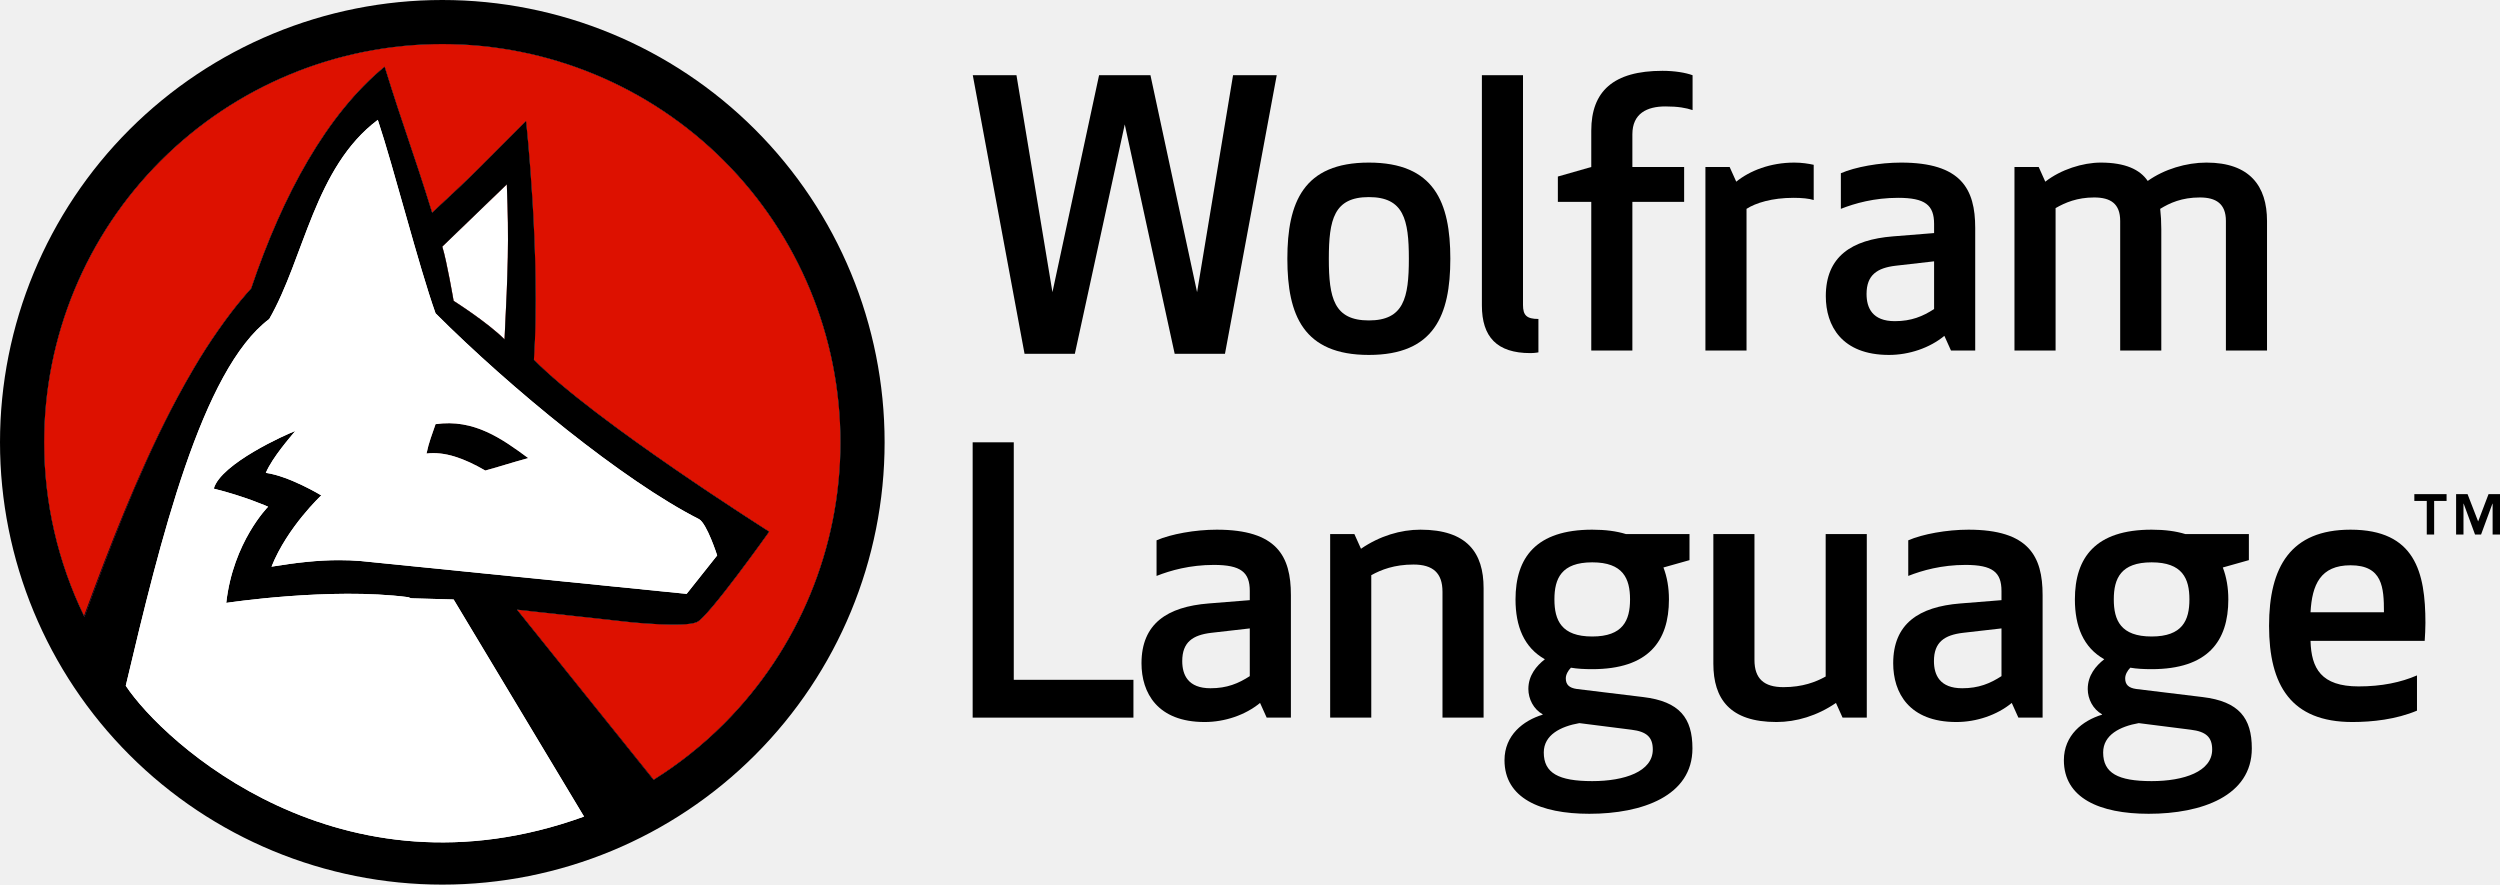
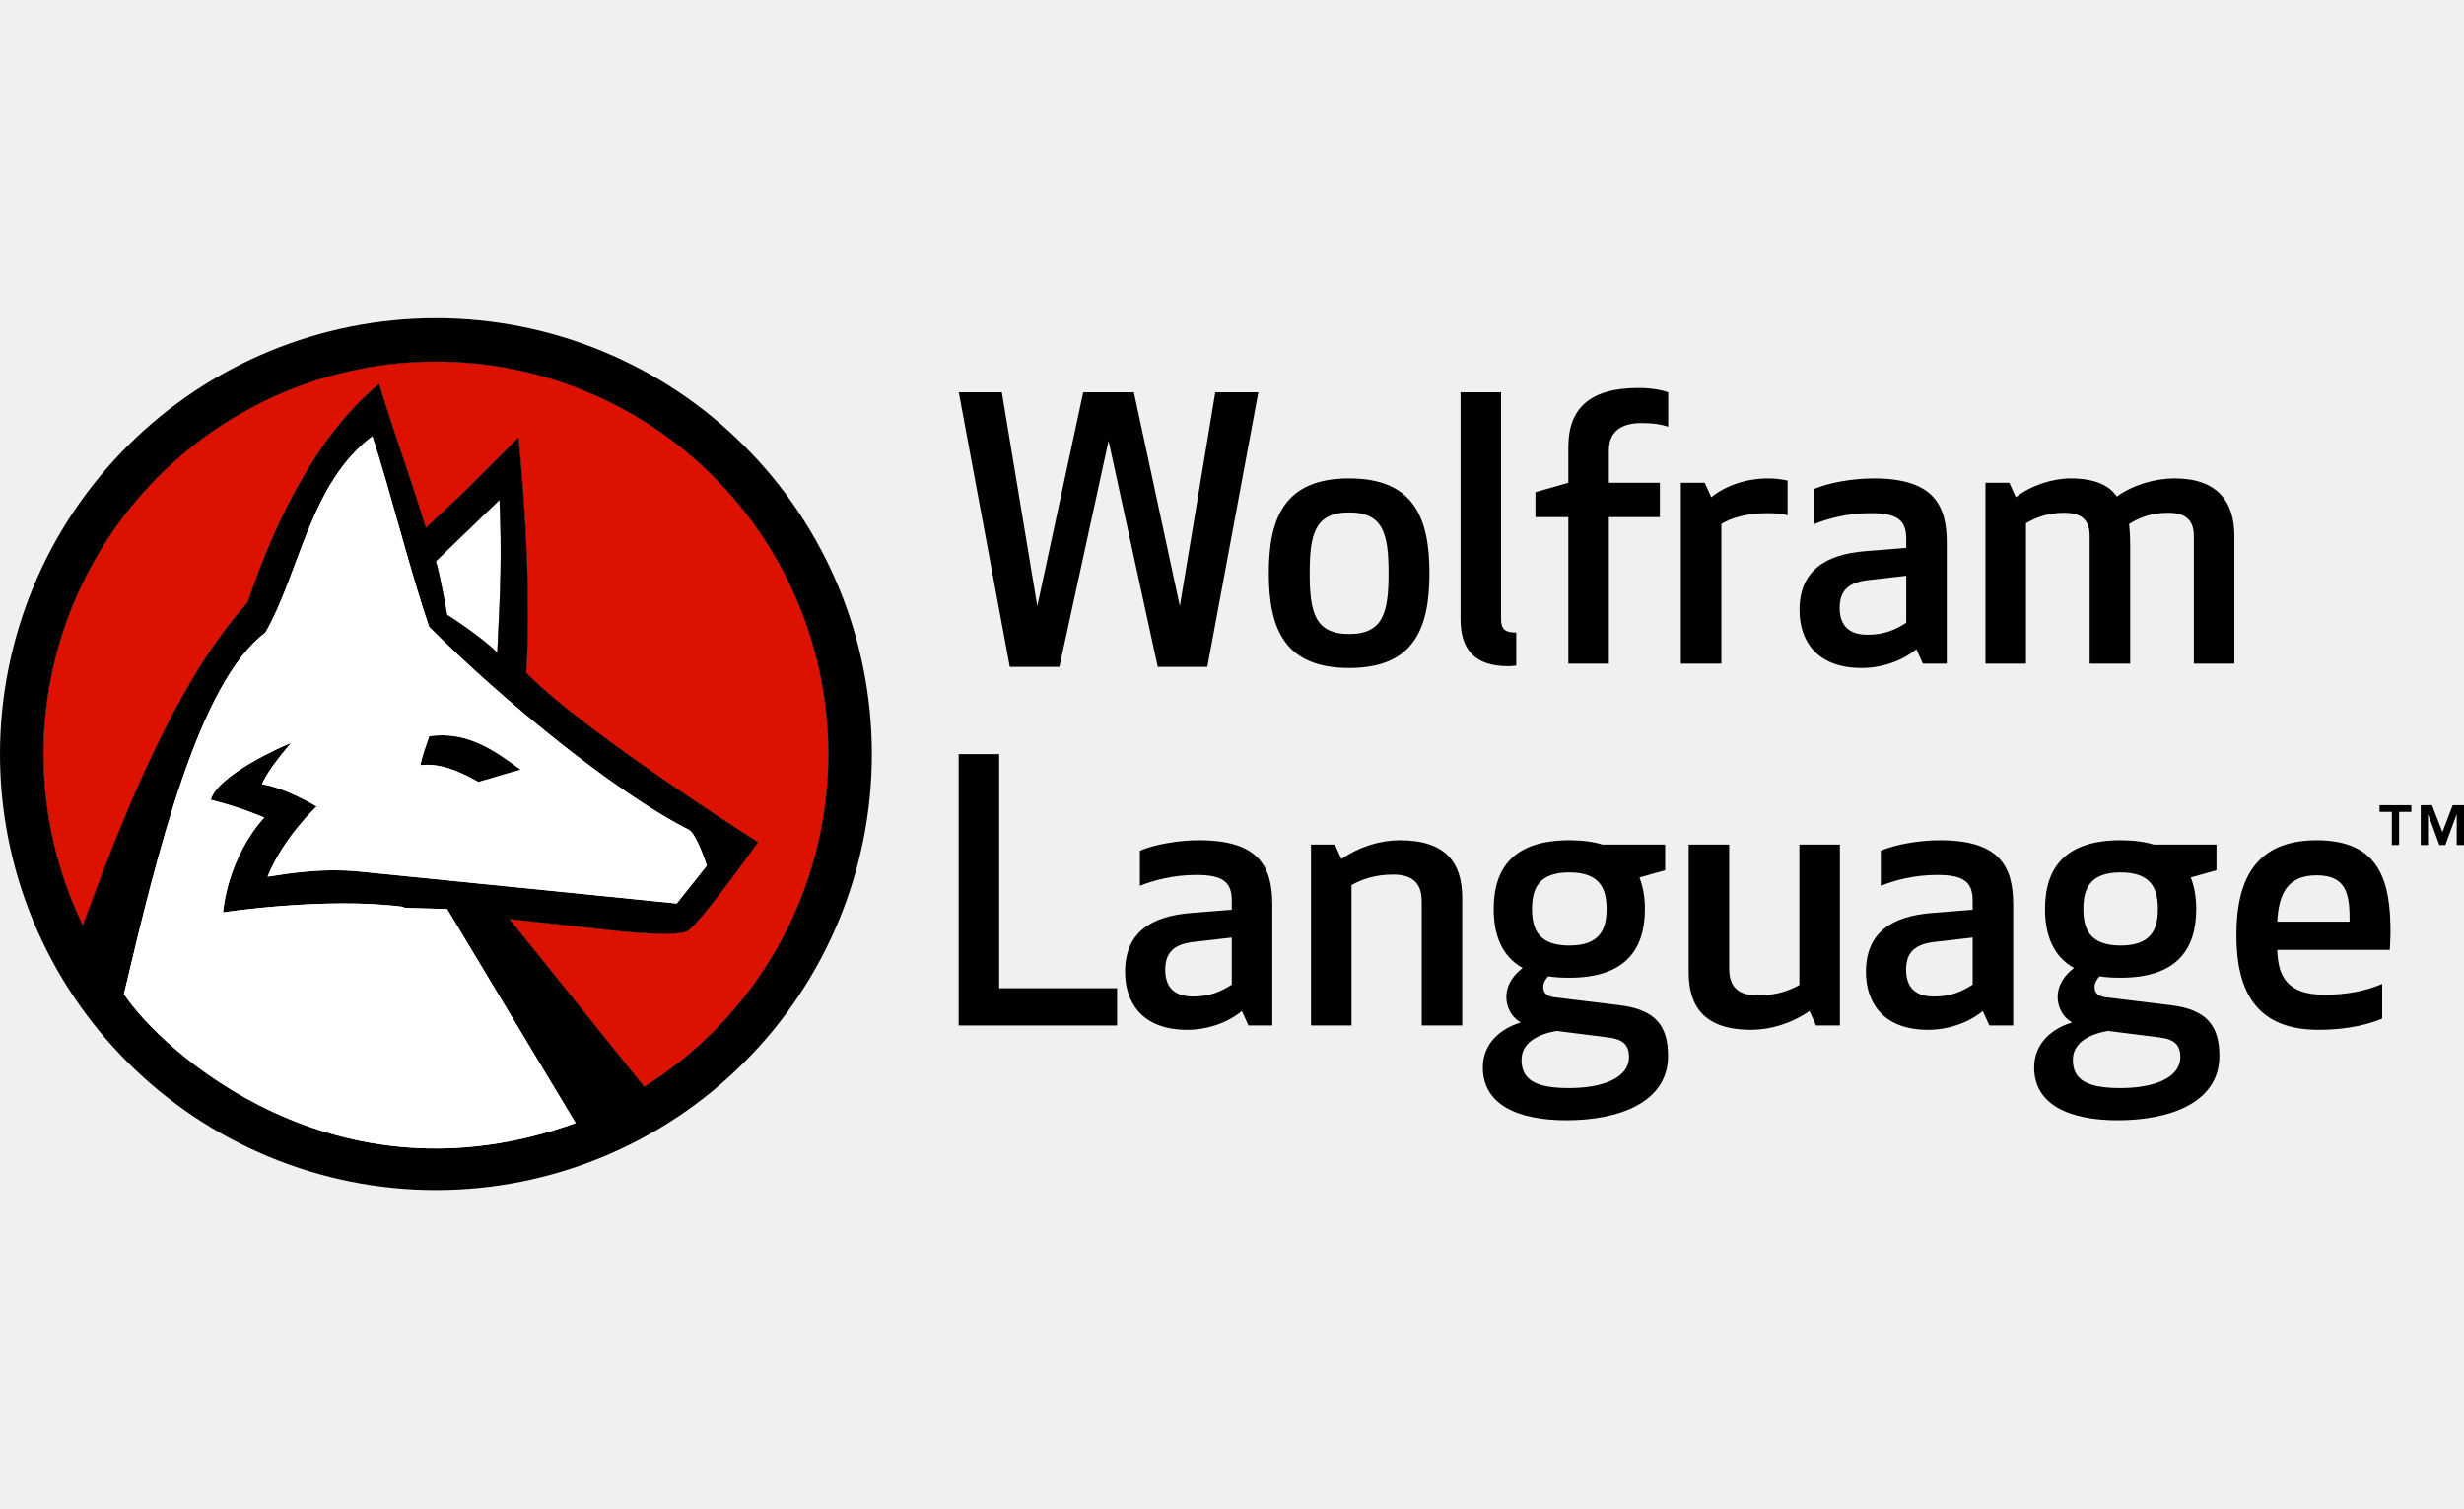
- <svg xmlns="http://www.w3.org/2000/svg" version="1.1" id="svg3718" xml:space="preserve" width="364" height="128.799" viewBox="0 0 364 128.799">
+ <svg xmlns="http://www.w3.org/2000/svg" version="1.1" id="svg3718" xml:space="preserve" width="364" height="222.799" viewBox="0 0 364 222.799">
  <defs id="defs3722">
    <clipPath clipPathUnits="userSpaceOnUse" id="clipPath3734">
      <path d="M 0,261.168 H 719.827 V 0 H 0 Z" id="path3732" />
    </clipPath>
  </defs>
-   <g id="g3726" transform="matrix(1.333333,0,0,-1.333333,1.479657,136.2062)">
+   <g id="g3726" transform="matrix(1.333333,0,0,-1.333333,1.479657,183.2062)">
    <g id="g3728" transform="matrix(0.3846008,0,0,0.3846008,-3.032708,3.632295)">
      <g id="g3730" clip-path="url(#clipPath3734)">
        <g id="g3736" transform="translate(148.2504,159.8121)">
          <path d="m 0,0 c -4.809,4.834 -14.452,10.939 -14.452,10.939 0,0 -1.919,11.237 -3.215,15.399 C -8.995,34.71 -7.7,35.981 0.648,44.004 1.296,27.957 0.972,19.61 0,0" style="fill:#000222;fill-opacity:1;fill-rule:evenodd;stroke:none" id="path3738" />
        </g>
        <g id="g3740" transform="translate(155.003,126.0987)">
          <path d="M 0,0 C -5.781,-1.595 -6.429,-1.919 -12.21,-3.538 -18.314,0 -23.771,1.919 -28.904,1.296 c 0.648,3.189 1.594,5.457 2.566,8.347 C -15.424,11.238 -7.401,5.457 0,0" style="fill:#000222;fill-opacity:1;fill-rule:evenodd;stroke:none" id="path3742" />
        </g>
        <g id="g3744" transform="translate(243.6342,130.5838)">
          <path d="m 0,0 c 0,-29.976 -11.91,-58.73 -33.09,-79.935 -6.08,-6.08 -12.758,-11.387 -19.934,-15.872 0,0 -0.025,-0.025 -0.05,-0.025 l -38.772,48.314 32.119,-3.538 c 0,0 15.424,-1.595 18.937,0 3.215,1.271 20.557,25.69 20.557,25.69 0,0 -49.785,31.471 -66.804,48.813 1.944,29.229 -2.242,68.1 -2.242,67.776 -12.534,-12.509 -14.128,-14.452 -26.662,-26.014 -5.457,17.666 -8.023,23.771 -13.48,41.438 -16.396,-13.481 -28.904,-36.305 -37.9,-62.967 -1.968,-2.167 -3.862,-4.46 -5.73,-6.902 -1.221,-1.619 -2.443,-3.264 -3.614,-4.958 -2.417,-3.439 -4.734,-7.052 -6.951,-10.839 -1.57,-2.667 -3.115,-5.408 -4.61,-8.198 -10.441,-19.61 -19.012,-42.086 -26.438,-62.319 -0.05,0.075 -0.099,0.175 -0.124,0.249 -7.376,15.225 -11.313,32.044 -11.313,49.287 0,30.001 11.911,58.755 33.116,79.96 21.204,21.205 49.959,33.115 79.935,33.115 30,0 58.755,-11.91 79.96,-33.115 C -11.91,58.755 0,30.001 0,0" style="fill:#000222;fill-opacity:1;fill-rule:evenodd;stroke:none" id="path3746" />
        </g>
        <g id="g3748" transform="translate(148.2504,159.8121)">
          <path d="m 0,0 c -4.809,4.834 -14.452,10.939 -14.452,10.939 0,0 -1.919,11.237 -3.215,15.399 C -8.995,34.71 -7.7,35.981 0.648,44.004 1.296,27.957 0.972,19.61 0,0" style="fill:#dd1100;fill-opacity:1;fill-rule:evenodd;stroke:none" id="path3750" />
        </g>
        <g id="g3752" transform="translate(155.003,126.0987)">
          <path d="M 0,0 C -5.781,-1.595 -6.429,-1.919 -12.21,-3.538 -18.314,0 -23.771,1.919 -28.904,1.296 c 0.648,3.189 1.594,5.457 2.566,8.347 C -15.424,11.238 -7.401,5.457 0,0" style="fill:#dd1100;fill-opacity:1;fill-rule:evenodd;stroke:none" id="path3754" />
        </g>
        <g id="g3756" transform="translate(243.6342,130.5838)">
          <path d="m 0,0 c 0,-29.976 -11.91,-58.73 -33.09,-79.935 -6.08,-6.08 -12.758,-11.387 -19.934,-15.872 0,0 -0.025,-0.025 -0.05,-0.025 l -38.772,48.314 32.119,-3.538 c 0,0 15.424,-1.595 18.937,0 3.215,1.271 20.557,25.69 20.557,25.69 0,0 -49.785,31.471 -66.804,48.813 1.944,29.229 -2.242,68.1 -2.242,67.776 -12.534,-12.509 -14.128,-14.452 -26.662,-26.014 -5.457,17.666 -8.023,23.771 -13.48,41.438 -16.396,-13.481 -28.904,-36.305 -37.9,-62.967 -1.968,-2.167 -3.862,-4.46 -5.73,-6.902 -1.221,-1.619 -2.443,-3.264 -3.614,-4.958 -2.417,-3.439 -4.734,-7.052 -6.951,-10.839 -1.57,-2.667 -3.115,-5.408 -4.61,-8.198 -10.441,-19.61 -19.012,-42.086 -26.438,-62.319 -0.05,0.075 -0.099,0.175 -0.124,0.249 -7.376,15.225 -11.313,32.044 -11.313,49.287 0,30.001 11.911,58.755 33.116,79.96 21.204,21.205 49.959,33.115 79.935,33.115 30,0 58.755,-11.91 79.96,-33.115 C -11.91,58.755 0,30.001 0,0" style="fill:#dd1100;fill-opacity:1;fill-rule:evenodd;stroke:none" id="path3758" />
        </g>
        <g id="g3760" transform="translate(148.2504,159.8121)">
          <path d="m 0,0 c -4.809,4.834 -14.452,10.939 -14.452,10.939 0,0 -1.919,11.237 -3.215,15.399 C -8.995,34.71 -7.7,35.981 0.648,44.004 1.296,27.957 0.972,19.61 0,0" style="fill:#ffffff;fill-opacity:1;fill-rule:evenodd;stroke:none" id="path3762" />
        </g>
        <g id="g3764" transform="translate(155.003,126.0987)">
          <path d="M 0,0 C -5.781,-1.595 -6.429,-1.919 -12.21,-3.538 -18.314,0 -23.771,1.919 -28.904,1.296 c 0.648,3.189 1.594,5.457 2.566,8.347 C -15.424,11.238 -7.401,5.457 0,0" style="fill:#ffffff;fill-opacity:1;fill-rule:evenodd;stroke:none" id="path3766" />
        </g>
        <g id="g3768" transform="translate(155.003,126.0987)">
          <path d="M 0,0 C -5.781,-1.595 -6.429,-1.919 -12.21,-3.538 -18.314,0 -23.771,1.919 -28.904,1.296 c 0.648,3.189 1.594,5.457 2.566,8.347 C -15.424,11.238 -7.401,5.457 0,0" style="fill:#000000;fill-opacity:1;fill-rule:evenodd;stroke:none" id="path3770" />
        </g>
        <g id="g3772" transform="translate(151.7886,83.0662)">
          <path d="m 0,0 38.772,-48.315 c 0.024,0 0.049,0.025 0.049,0.025 z m -122.943,-1.769 c 0.025,-0.075 0.075,-0.174 0.125,-0.249 7.425,20.233 15.997,42.708 26.437,62.318 -10.515,-19.535 -19.161,-41.936 -26.562,-62.069" style="fill:#000222;fill-opacity:1;fill-rule:evenodd;stroke:none" id="path3774" />
        </g>
        <g id="g3776" transform="translate(210.5439,50.6488)">
          <path d="m 0,0 c -6.08,-6.08 -12.758,-11.387 -19.934,-15.872 0,0 -0.025,-0.025 -0.05,-0.025 l -38.771,48.314 32.118,-3.538 c 0,0 15.424,-1.595 18.937,0 3.215,1.271 20.557,25.69 20.557,25.69 0,0 -49.785,31.471 -66.803,48.813 1.943,29.229 -2.243,68.1 -2.243,67.776 -12.533,-12.509 -14.128,-14.452 -26.661,-26.014 -5.457,17.666 -8.024,23.771 -13.481,41.438 -16.395,-13.481 -28.904,-36.305 -37.899,-62.967 -1.969,-2.167 -3.862,-4.46 -5.731,-6.902 -1.221,-1.619 -2.442,-3.264 -3.613,-4.958 -2.417,-3.439 -4.735,-7.052 -6.952,-10.839 -1.57,-2.667 -3.115,-5.408 -4.61,-8.198 -0.648,-1.221 -1.296,-2.467 -1.943,-3.713 -9.569,-18.688 -17.542,-39.644 -24.494,-58.606 -0.05,0.075 -0.1,0.175 -0.125,0.249 -7.376,15.225 -11.313,32.044 -11.313,49.287 0,30.001 11.911,58.755 33.116,79.96 21.205,21.205 49.959,33.115 79.935,33.115 30.001,0 58.755,-11.91 79.96,-33.115 C 21.18,138.69 33.09,109.936 33.09,79.935 33.09,49.959 21.18,21.205 0,0 m -79.96,135.501 c 8.671,8.372 9.967,9.643 18.314,17.666 0.648,-16.046 0.324,-24.394 -0.648,-44.004 -4.809,4.834 -14.452,10.939 -14.452,10.939 0,0 -1.918,11.238 -3.214,15.399 m 40.142,-161.864 c -69.271,-25.042 -119.33,21.056 -130.019,37.177 0.05,0.15 0.074,0.274 0.099,0.424 9.619,40.665 21.479,89.329 40.641,103.706 9.967,17.368 12.857,43.057 30.823,56.538 4.51,-13.481 11.586,-41.438 16.395,-54.918 21.205,-21.205 53.324,-47.543 74.827,-58.457 2.243,-1.295 5.133,-10.29 5.133,-10.29 l -8.671,-10.914 -92.493,9.319 c -2.069,0.174 -4.137,0.249 -6.205,0.249 -5.93,0 -12.01,-0.673 -19.161,-1.844 4.485,11.238 14.128,20.233 14.128,20.233 0,0 -8.995,5.457 -15.748,6.404 1.944,4.51 7.077,10.291 8.372,11.885 -2.591,-0.946 -21.204,-9.294 -23.148,-16.37 8.995,-2.243 15.424,-5.133 15.424,-5.133 0,0 -9.942,-9.967 -11.886,-27.31 0,0 29.552,4.51 51.729,1.62 0.623,-0.324 0.947,-0.324 1.271,-0.324 l 11.561,-0.324 36.729,-61.147 0.299,-0.474 c -0.05,-0.025 -0.075,-0.05 -0.1,-0.05 M 8.846,168.741 c -23.547,23.547 -55.492,36.778 -88.806,36.778 -33.29,0 -65.234,-13.231 -88.806,-36.778 -23.547,-23.547 -36.778,-55.491 -36.778,-88.806 0,-33.29 13.231,-65.234 36.778,-88.781 23.572,-23.572 55.516,-36.803 88.806,-36.803 33.314,0 65.259,13.231 88.806,36.803 23.547,23.547 36.778,55.491 36.778,88.781 0,33.315 -13.231,65.259 -36.778,88.806" style="fill:#000000;fill-opacity:1;fill-rule:evenodd;stroke:none" id="path3778" />
        </g>
        <g id="g3780" transform="translate(128.6653,135.7417)">
          <path d="m 0,0 c 10.914,1.595 18.937,-4.186 26.338,-9.643 -5.781,-1.595 -6.429,-1.919 -12.21,-3.538 C 8.023,-9.643 2.566,-7.724 -2.567,-8.347 -1.919,-5.158 -0.972,-2.89 0,0 m -46.571,-40.466 c 7.152,1.171 13.231,1.844 19.162,1.844 2.068,0 4.136,-0.075 6.204,-0.249 l 92.494,-9.319 8.671,10.914 c 0,0 -2.89,8.995 -5.133,10.291 C 53.323,-16.072 21.205,10.266 0,31.471 -4.809,44.951 -11.886,72.908 -16.396,86.389 -34.361,72.908 -37.252,47.219 -47.219,29.851 -66.38,15.474 -78.241,-33.19 -87.859,-73.855 c -0.025,-0.15 -0.05,-0.274 -0.1,-0.424 10.69,-16.121 60.749,-62.219 130.02,-37.177 0.024,0 0.049,0.025 0.099,0.05 l -0.299,0.474 -36.728,61.147 -11.562,0.324 c -0.324,0 -0.648,0 -1.271,0.324 -22.176,2.89 -51.728,-1.62 -51.728,-1.62 1.943,17.343 11.885,27.31 11.885,27.31 0,0 -6.428,2.89 -15.423,5.133 1.943,7.076 20.556,15.424 23.148,16.371 -1.296,-1.595 -6.429,-7.376 -8.372,-11.886 6.752,-0.947 15.747,-6.404 15.747,-6.404 0,0 -9.643,-8.995 -14.128,-20.233" style="fill:#ffffff;fill-opacity:1;fill-rule:evenodd;stroke:none" id="path3782" />
        </g>
        <g id="g3784" transform="translate(317.0587,234.8087)">
          <path d="M 0,0 H 14.591 L 27.827,-61.596 38.04,0 H 50.443 L 35.748,-79.104 H 21.47 L 7.295,-13.966 -6.879,-79.104 H -21.157 L -35.854,0 h 12.403 l 10.215,-61.596 z" style="fill:#000000;fill-opacity:1;fill-rule:nonzero;stroke:none" id="path3786" />
        </g>
        <g id="g3788" transform="translate(370.5201,182.6974)">
          <path d="M 0,0 C 0,16.05 4.586,27.306 23.139,27.306 41.689,27.306 46.274,16.05 46.274,0 46.274,-16.051 41.689,-27.306 23.139,-27.306 4.586,-27.306 0,-16.051 0,0 m 34.498,0 c 0,11.151 -1.459,17.509 -11.359,17.509 -9.903,0 -11.363,-6.358 -11.363,-17.509 0,-11.152 1.46,-17.51 11.363,-17.51 9.9,0 11.359,6.358 11.359,17.51" style="fill:#000000;fill-opacity:1;fill-rule:nonzero;stroke:none" id="path3790" />
        </g>
        <g id="g3792" transform="translate(425.7535,169.4606)">
          <path d="M 0,0 V 65.349 H 11.673 V 0.104 c 0,-2.919 1.042,-3.959 4.378,-3.959 v -9.486 c 0,0 -1.043,-0.208 -2.294,-0.208 C 4.274,-13.549 0,-8.963 0,0" style="fill:#000000;fill-opacity:1;fill-rule:nonzero;stroke:none" id="path3794" />
        </g>
        <g id="g3796" transform="translate(485.5749,224.9076)">
          <path d="m 0,0 c -1.876,0.625 -4.065,1.042 -7.712,1.042 -5.212,0 -9.381,-1.98 -9.381,-7.921 v -9.277 h 14.696 v -9.9 h -14.696 v -42.21 h -11.672 v 42.21 h -9.486 v 7.191 l 9.486,2.709 v 10.319 c 0,11.153 6.253,16.989 20.219,16.989 3.44,0 6.566,-0.522 8.546,-1.252 z" style="fill:#000000;fill-opacity:1;fill-rule:nonzero;stroke:none" id="path3798" />
        </g>
        <g id="g3800" transform="translate(519.9657,199.373)">
          <path d="m 0,0 c -1.252,0.417 -3.336,0.625 -5.733,0.625 -6.149,0 -10.735,-1.459 -13.34,-3.127 v -40.229 h -11.672 v 52.11 h 6.877 l 1.877,-4.167 c 3.856,3.125 9.692,5.418 16.467,5.418 2.188,0 4.065,-0.313 5.524,-0.625 z" style="fill:#000000;fill-opacity:1;fill-rule:nonzero;stroke:none" id="path3802" />
        </g>
        <g id="g3804" transform="translate(543.9349,199.9982)">
          <path d="M 0,0 C -6.774,0 -12.297,-1.563 -16.258,-3.128 V 6.983 c 4.064,1.771 10.942,3.022 17.092,3.022 17.093,0 21.054,-7.504 21.054,-18.551 v -34.81 h -6.88 l -1.876,4.168 c -4.169,-3.439 -10.004,-5.419 -15.737,-5.419 -13.445,0 -17.927,8.336 -17.927,16.675 0,11.257 7.296,16.052 19.073,16.99 l 11.672,0.936 V -7.4 C 10.213,-2.084 7.712,0 0,0 m -0.729,-19.282 c -5.212,-0.625 -8.234,-2.604 -8.234,-8.024 0,-3.96 1.668,-7.713 8.025,-7.713 4.691,0 7.921,1.355 11.151,3.44 v 13.548 z" style="fill:#000000;fill-opacity:1;fill-rule:nonzero;stroke:none" id="path3806" />
        </g>
        <g id="g3808" transform="translate(637.0031,193.4322)">
          <path d="m 0,0 c 0,4.899 -2.815,6.67 -7.4,6.67 -5.107,0 -8.546,-1.563 -11.256,-3.231 0.208,-1.876 0.312,-3.647 0.312,-5.731 v -34.5 H -30.017 V 0 c 0,4.899 -2.709,6.67 -7.398,6.67 -4.797,0 -8.235,-1.458 -10.944,-3.023 V -36.792 H -60.033 V 15.32 h 6.879 l 1.875,-4.168 c 4.378,3.439 10.632,5.419 15.738,5.419 6.982,0 11.152,-1.98 13.34,-5.21 4.691,3.334 10.944,5.21 16.677,5.21 C 6.774,16.571 11.673,9.9 11.673,0 V -36.792 H 0 Z" style="fill:#000000;fill-opacity:1;fill-rule:nonzero;stroke:none" id="path3810" />
        </g>
        <g id="g3812" transform="translate(292.8405,63.1495)">
          <path d="m 0,0 h 33.977 v -10.736 h -45.65 V 67.432 H 0 Z" style="fill:#000000;fill-opacity:1;fill-rule:nonzero;stroke:none" id="path3814" />
        </g>
        <g id="g3816" transform="translate(349.6378,95.7714)">
          <path d="M 0,0 C -6.775,0 -12.299,-1.563 -16.258,-3.128 V 6.983 c 4.064,1.771 10.942,3.022 17.092,3.022 17.093,0 21.054,-7.504 21.054,-18.551 v -34.81 h -6.88 l -1.876,4.168 c -4.169,-3.439 -10.004,-5.419 -15.737,-5.419 -13.445,0 -17.927,8.336 -17.927,16.675 0,11.257 7.296,16.052 19.073,16.99 l 11.672,0.936 V -7.4 C 10.213,-2.084 7.712,0 0,0 m -0.729,-19.282 c -5.212,-0.625 -8.234,-2.604 -8.234,-8.024 0,-3.96 1.667,-7.713 8.025,-7.713 4.691,0 7.921,1.355 11.151,3.44 v 13.548 z" style="fill:#000000;fill-opacity:1;fill-rule:nonzero;stroke:none" id="path3818" />
        </g>
        <g id="g3820" transform="translate(414.5656,52.4145)">
          <path d="m 0,0 v 35.748 c 0,5.316 -2.711,7.714 -8.235,7.714 -5.418,0 -9.171,-1.46 -11.984,-3.023 V 0 h -11.674 v 52.112 h 6.879 l 1.875,-4.169 c 5.316,3.648 11.257,5.419 16.885,5.419 13.237,0 17.926,-6.566 17.926,-16.57 L 11.672,0 Z" style="fill:#000000;fill-opacity:1;fill-rule:nonzero;stroke:none" id="path3822" />
        </g>
        <g id="g3824" transform="translate(457.0834,66.1716)">
          <path d="m 0,0 c -2.19,0 -4.274,0.104 -6.045,0.417 -0.834,-0.834 -1.459,-1.98 -1.459,-3.022 0,-1.773 0.938,-2.711 3.126,-3.023 l 18.865,-2.293 c 10.319,-1.25 13.966,-5.939 13.966,-14.591 0,-13.444 -14.175,-18.552 -29.287,-18.552 -13.965,0 -24.076,4.482 -24.076,15.216 0,7.089 5.316,11.257 10.84,12.924 v 0.104 c -2.605,1.459 -4.064,4.378 -4.064,7.192 0,3.857 2.291,6.567 4.689,8.443 -5.941,3.334 -8.337,9.379 -8.337,16.988 0,11.881 5.836,19.802 21.782,19.802 3.753,0 6.879,-0.417 9.588,-1.25 h 18.031 v -7.4 l -7.4,-2.084 C 21.261,26.16 21.782,23.139 21.782,19.803 21.782,7.922 15.946,0 0,0 m -3.649,-15.32 c -5.314,-0.938 -10.108,-3.335 -10.108,-8.338 0,-5.837 4.169,-8.129 13.757,-8.129 9.173,0 17.196,2.709 17.196,8.963 0,3.542 -1.771,5.105 -6.045,5.628 z M 0,9.275 c 8.754,0 10.736,4.587 10.736,10.528 0,5.94 -1.982,10.527 -10.736,10.527 -8.754,0 -10.736,-4.587 -10.736,-10.527 0,-5.941 1.982,-10.528 10.736,-10.528" style="fill:#000000;fill-opacity:1;fill-rule:nonzero;stroke:none" id="path3826" />
        </g>
        <g id="g3828" transform="translate(503.1467,104.526)">
          <path d="m 0,0 v -35.748 c 0,-5.316 2.709,-7.712 8.233,-7.712 5.42,0 9.173,1.458 11.985,3.021 V 0 h 11.675 v -52.112 h -6.881 l -1.875,4.169 c -5.316,-3.646 -11.255,-5.418 -16.884,-5.418 -13.236,0 -17.926,6.565 -17.926,16.571 V 0 Z" style="fill:#000000;fill-opacity:1;fill-rule:nonzero;stroke:none" id="path3830" />
        </g>
        <g id="g3832" transform="translate(563.0698,95.7714)">
          <path d="M 0,0 C -6.775,0 -12.299,-1.563 -16.258,-3.128 V 6.983 c 4.063,1.771 10.942,3.022 17.092,3.022 17.093,0 21.054,-7.504 21.054,-18.551 v -34.81 h -6.88 l -1.876,4.168 c -4.169,-3.439 -10.004,-5.419 -15.737,-5.419 -13.445,0 -17.927,8.336 -17.927,16.675 0,11.257 7.295,16.052 19.073,16.99 l 11.672,0.936 V -7.4 C 10.213,-2.084 7.712,0 0,0 m -0.729,-19.282 c -5.212,-0.625 -8.234,-2.604 -8.234,-8.024 0,-3.96 1.668,-7.713 8.025,-7.713 4.691,0 7.921,1.355 11.151,3.44 v 13.548 z" style="fill:#000000;fill-opacity:1;fill-rule:nonzero;stroke:none" id="path3834" />
        </g>
        <g id="g3836" transform="translate(615.9074,66.1716)">
          <path d="m 0,0 c -2.188,0 -4.274,0.104 -6.045,0.417 -0.834,-0.834 -1.459,-1.98 -1.459,-3.022 0,-1.773 0.938,-2.711 3.126,-3.023 l 18.865,-2.293 c 10.319,-1.25 13.966,-5.939 13.966,-14.591 0,-13.444 -14.175,-18.552 -29.287,-18.552 -13.965,0 -24.076,4.482 -24.076,15.216 0,7.089 5.316,11.257 10.84,12.924 v 0.104 c -2.605,1.459 -4.064,4.378 -4.064,7.192 0,3.857 2.291,6.567 4.689,8.443 -5.941,3.334 -8.337,9.379 -8.337,16.988 0,11.881 5.836,19.802 21.782,19.802 3.753,0 6.879,-0.417 9.588,-1.25 h 18.031 v -7.4 l -7.4,-2.084 C 21.261,26.16 21.782,23.139 21.782,19.803 21.782,7.922 15.945,0 0,0 m -3.649,-15.32 c -5.314,-0.938 -10.109,-3.335 -10.109,-8.338 0,-5.837 4.17,-8.129 13.758,-8.129 9.173,0 17.196,2.709 17.196,8.963 0,3.542 -1.772,5.105 -6.044,5.628 z M 0,9.275 c 8.754,0 10.736,4.587 10.736,10.528 0,5.94 -1.982,10.527 -10.736,10.527 -8.754,0 -10.736,-4.587 -10.736,-10.527 0,-5.941 1.982,-10.528 10.736,-10.528" style="fill:#000000;fill-opacity:1;fill-rule:nonzero;stroke:none" id="path3838" />
        </g>
        <g id="g3840" transform="translate(672.3921,105.7768)">
          <path d="m 0,0 c 18.342,0 21.261,-12.09 21.261,-26.473 0,-1.771 -0.106,-3.438 -0.208,-5.107 h -32.414 c 0.208,-7.817 3.023,-12.922 13.653,-12.922 6.566,0 11.986,1.144 16.573,3.126 v -10.005 c -5.941,-2.502 -12.716,-3.232 -18.344,-3.232 -17.406,0 -23.659,10.423 -23.659,27.307 C -23.138,-10.527 -16.989,0 0,0 M -11.361,-23.451 H 9.484 c 0,7.089 -0.417,13.34 -9.484,13.34 -8.548,0 -10.944,-5.522 -11.361,-13.34" style="fill:#000000;fill-opacity:1;fill-rule:nonzero;stroke:none" id="path3842" />
        </g>
        <g id="g3844" transform="translate(702.3619,115.864)">
          <path d="M 0,0 H 3.254 L 6.26,-7.749 9.211,0 h 3.254 v -11.472 h -2.096 v 8.77 h -0.055 l -3.226,-8.77 h -1.71 l -3.227,8.77 H 2.096 v -8.77 H 0 Z m -8.328,-1.93 h -3.53 V 0 h 9.155 v -1.93 h -3.53 v -9.542 h -2.095 z" style="fill:#000000;fill-opacity:1;fill-rule:nonzero;stroke:none" id="path3846" />
        </g>
      </g>
    </g>
  </g>
</svg>
